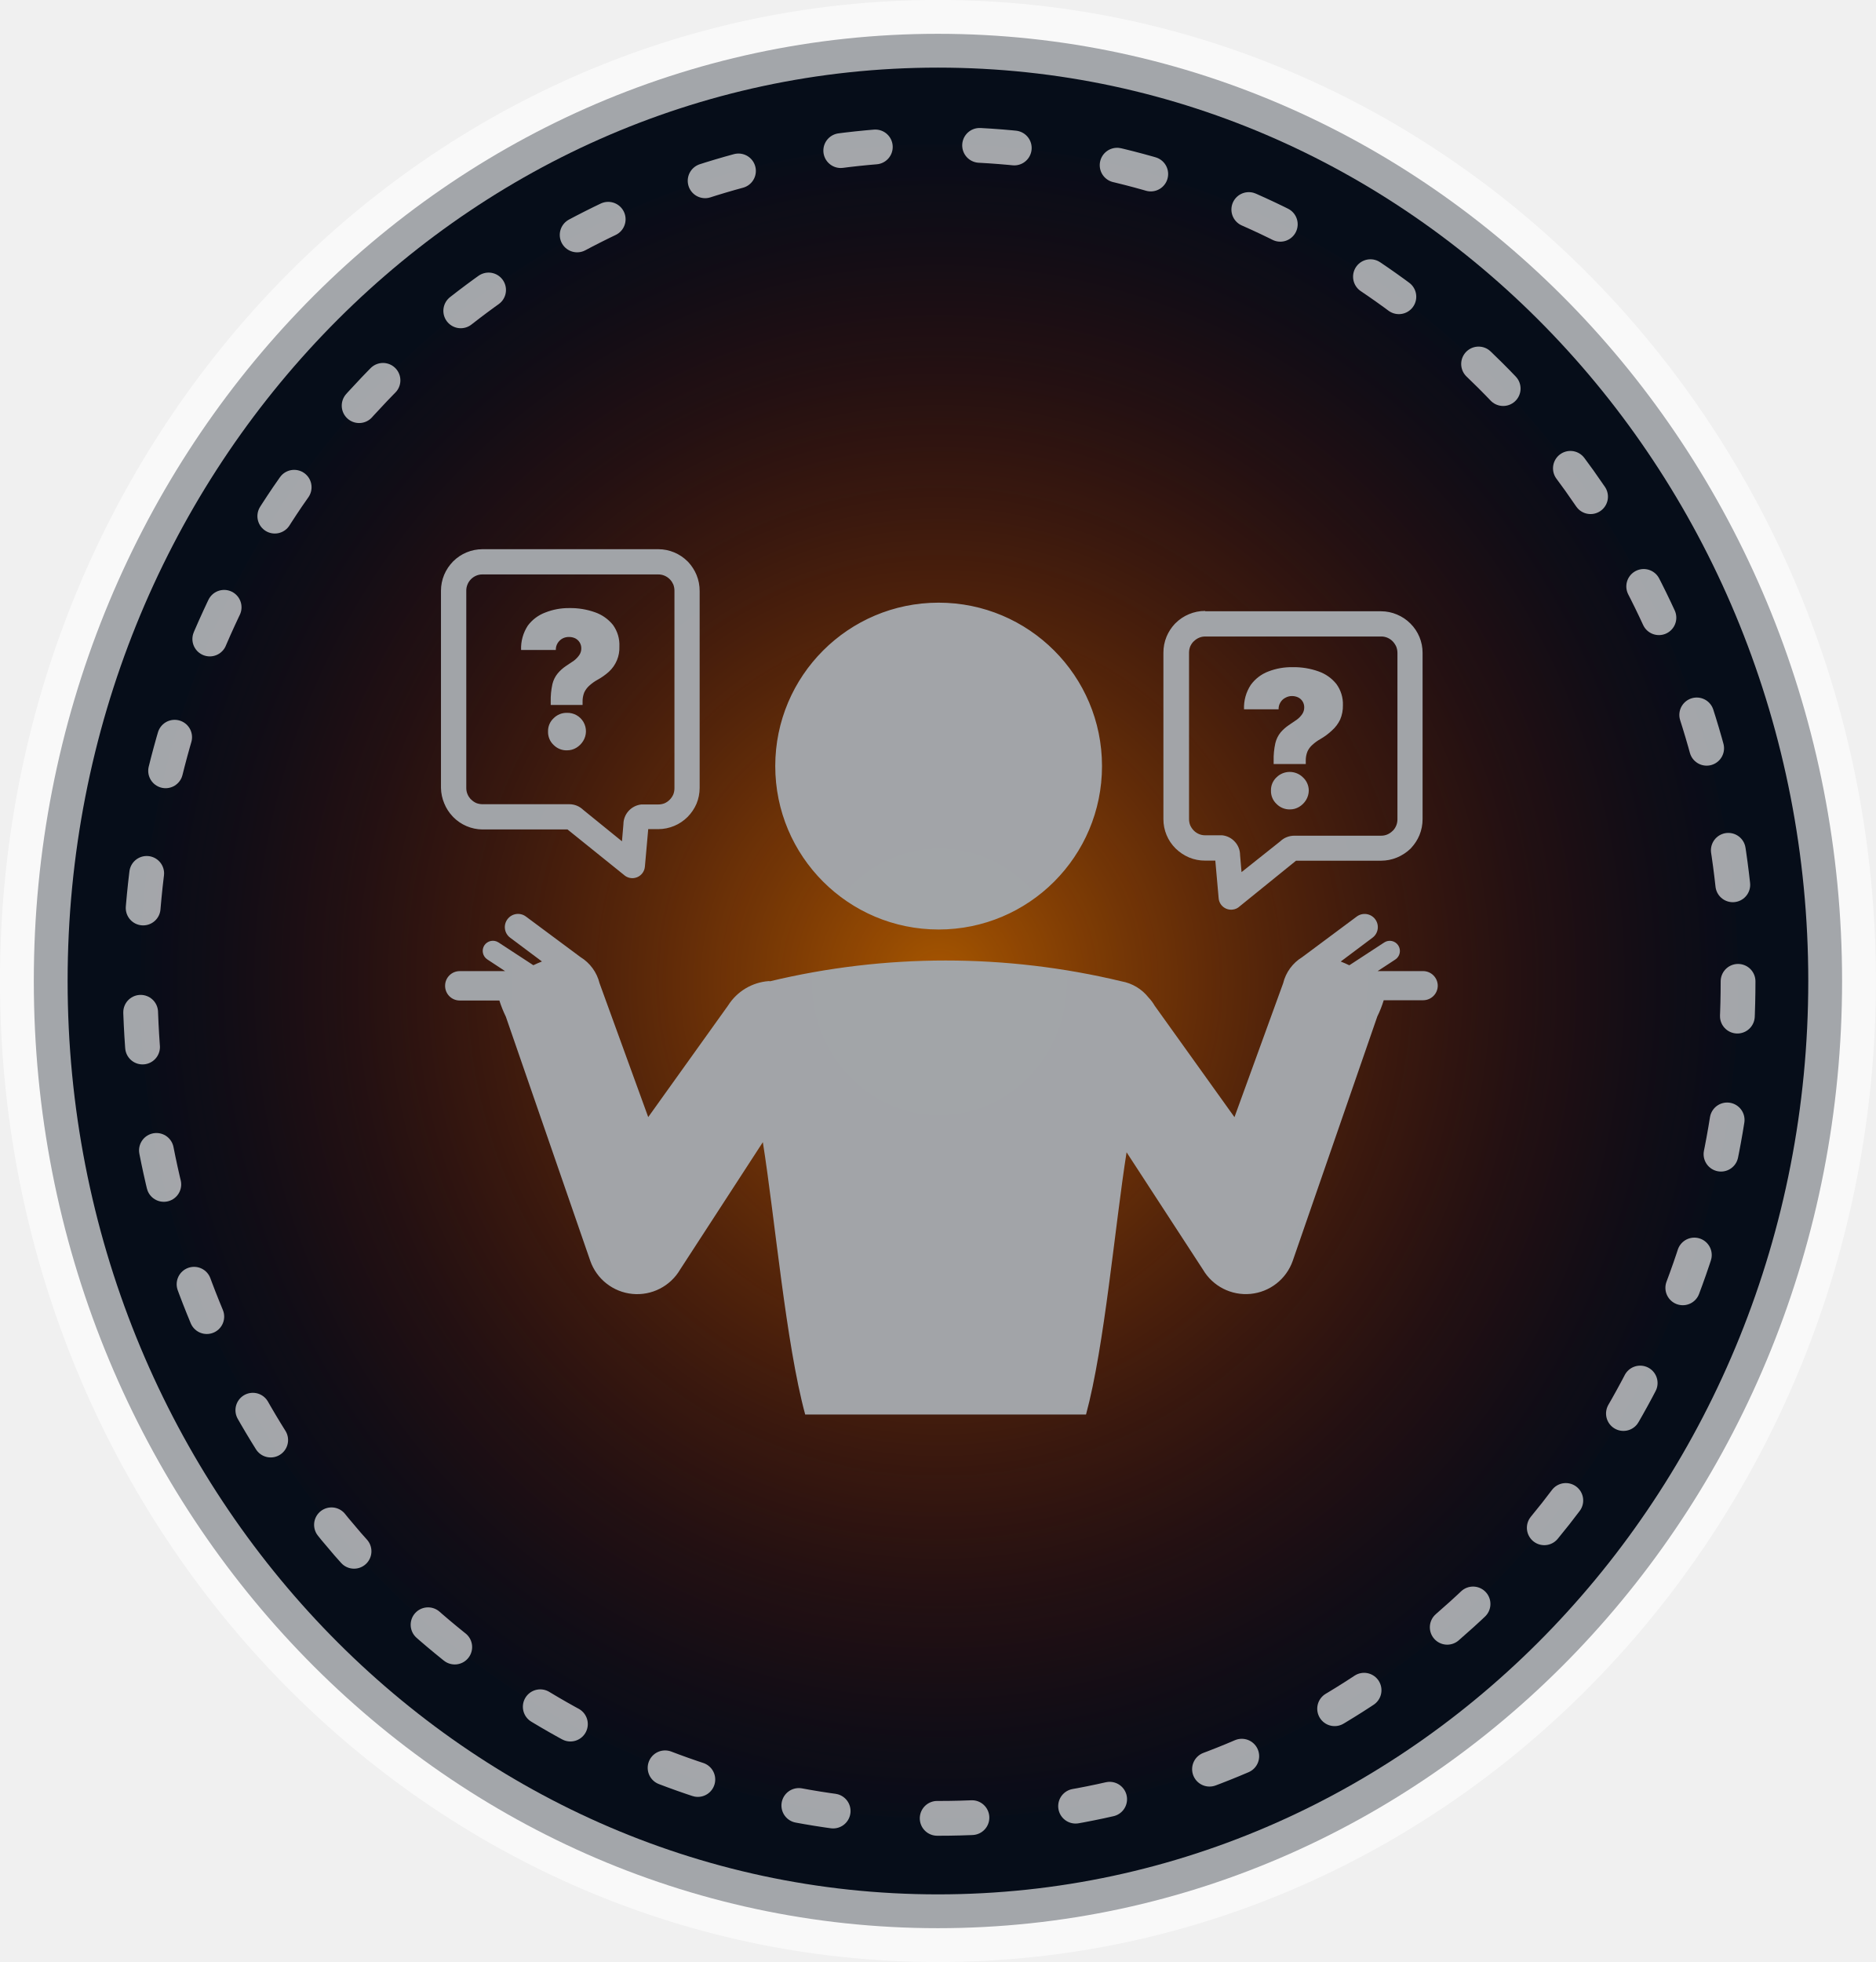
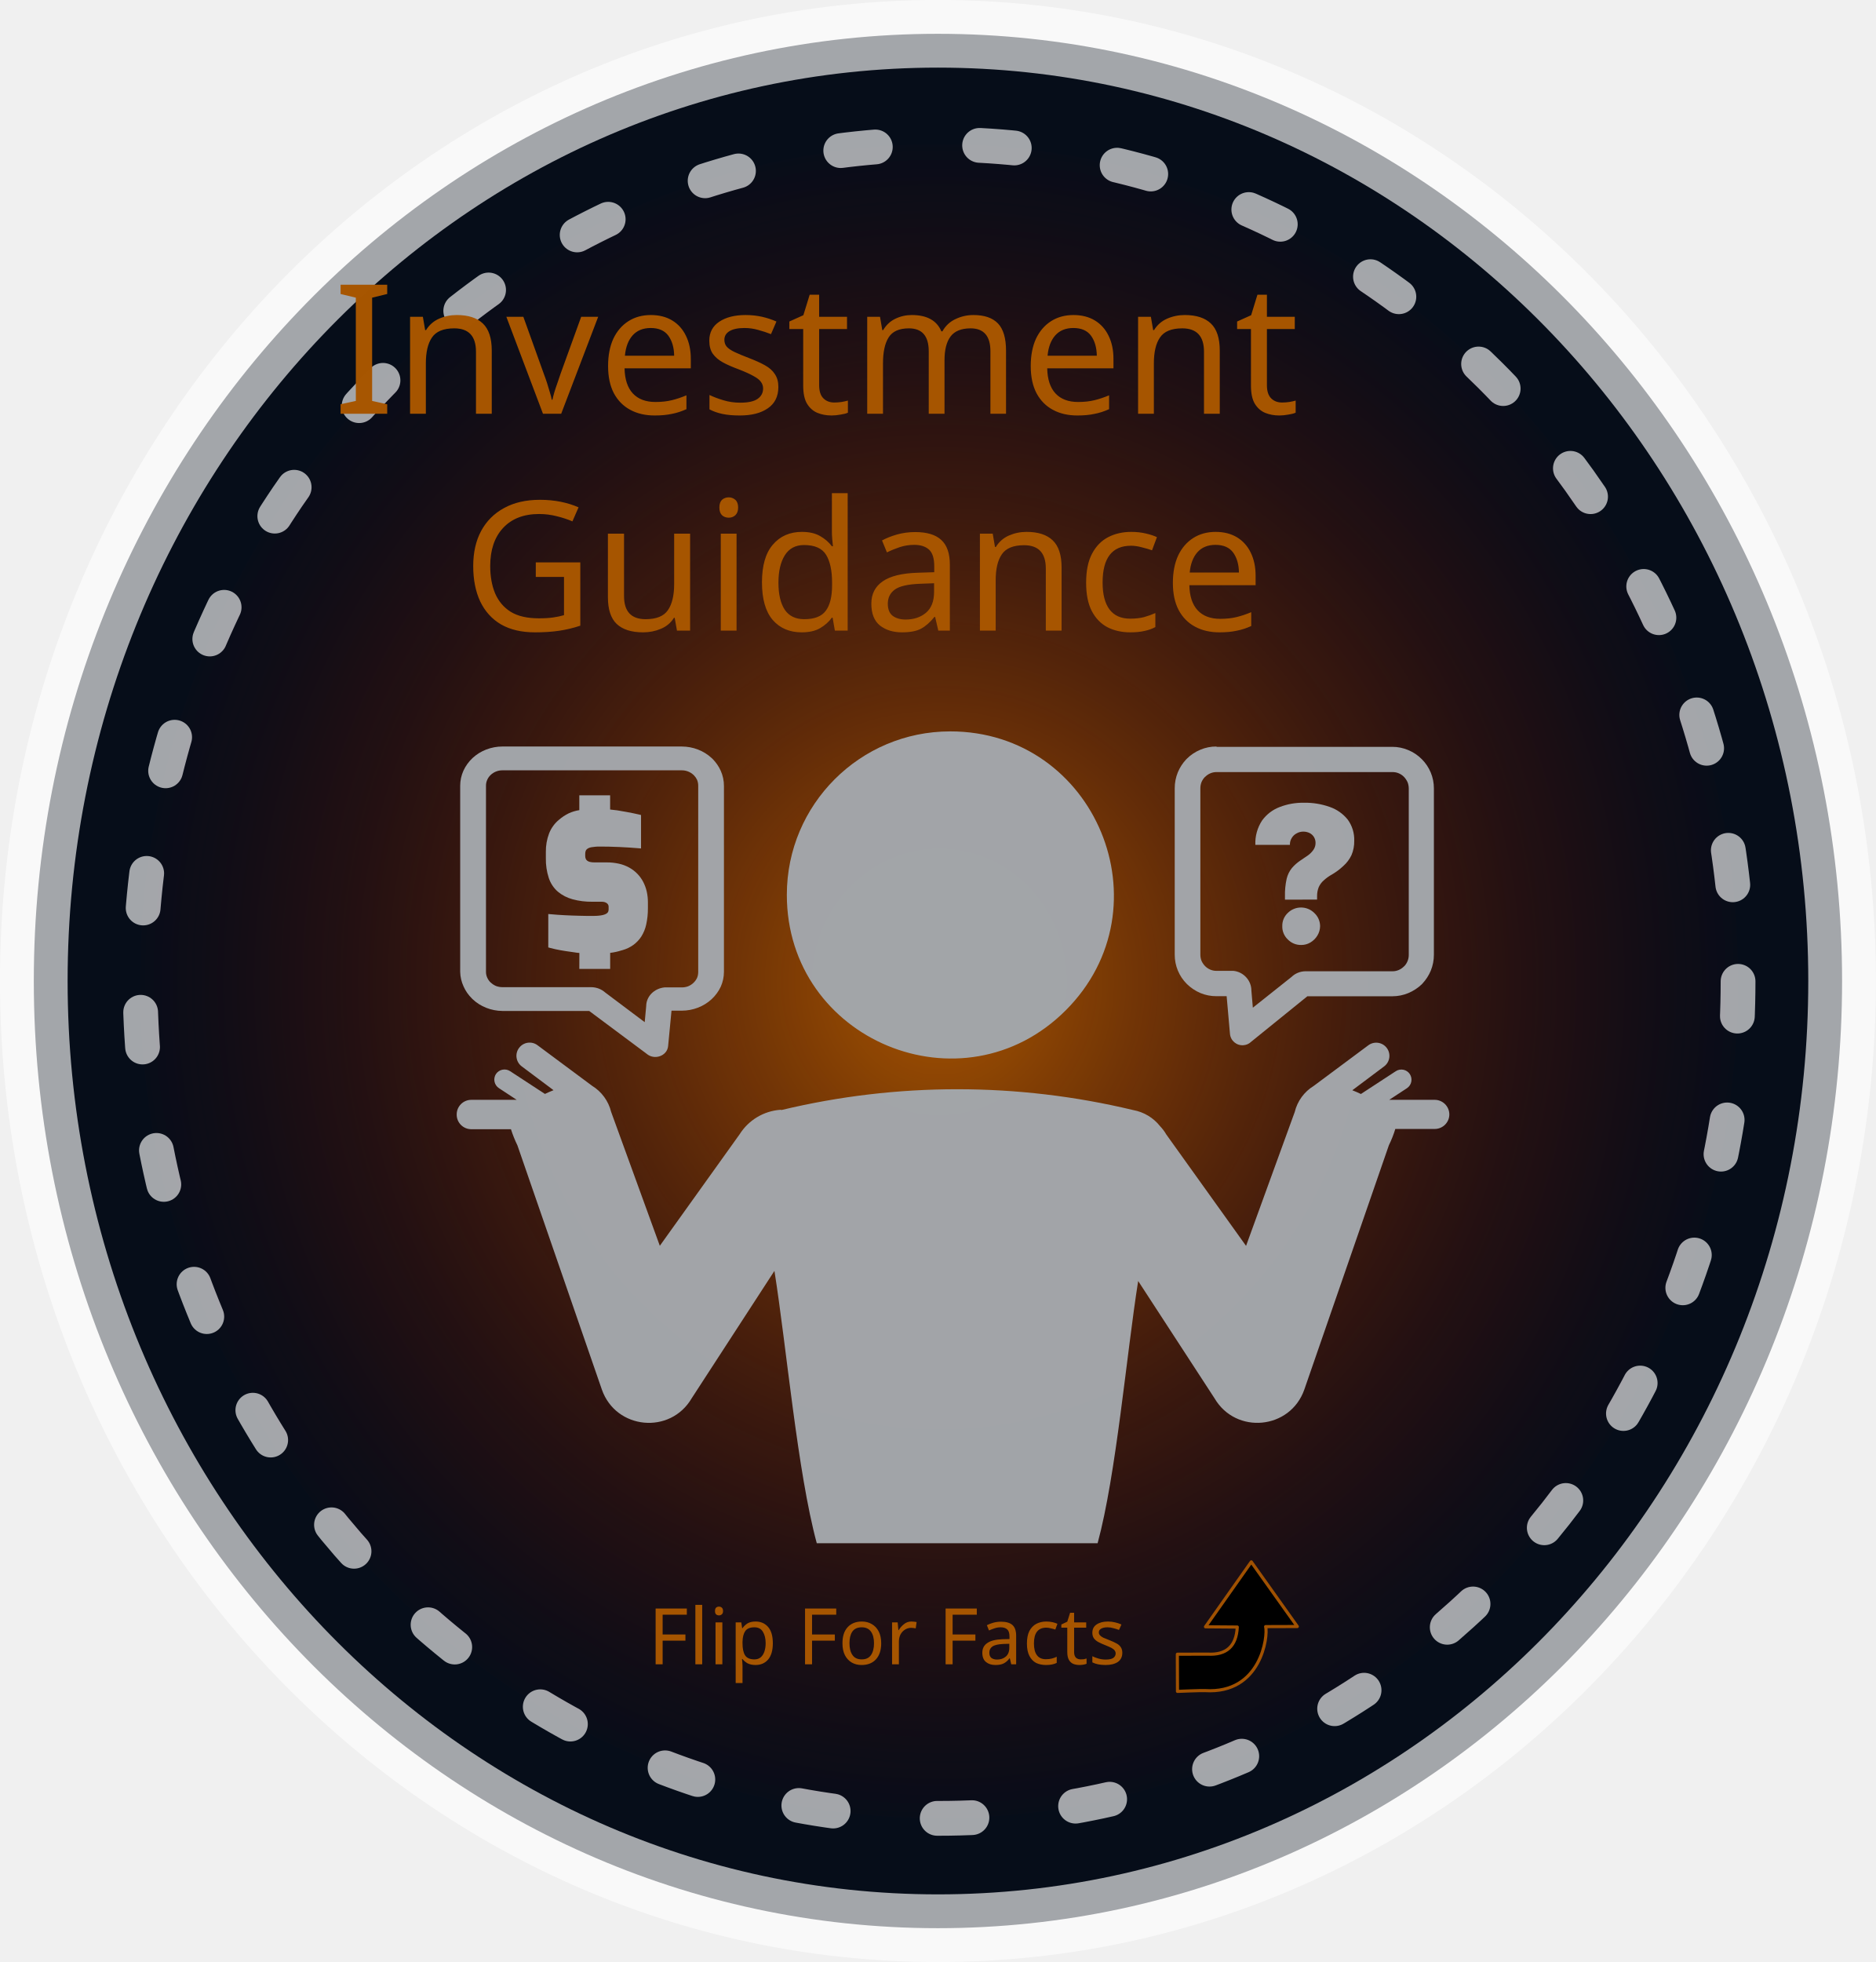
<svg xmlns="http://www.w3.org/2000/svg" xmlns:xlink="http://www.w3.org/1999/xlink" width="167.234mm" height="174.87mm" viewBox="0 0 167.234 174.87" version="1.1" id="svg1" xml:space="preserve">
  <defs id="defs1">
    <linearGradient id="linearGradient1">
      <stop style="stop-color:#a75600;stop-opacity:1;" offset="0" id="stop1" />
      <stop style="stop-color:#5b0202;stop-opacity:0;" offset="1" id="stop2" />
    </linearGradient>
    <radialGradient xlink:href="#linearGradient1" id="radialGradient2" cx="208.788" cy="142.072" fx="208.788" fy="142.072" r="36.208" gradientTransform="matrix(1,0,0,1.046042,0,-6.54121)" gradientUnits="userSpaceOnUse" />
    <style id="style1">.cls-1{fill-rule:evenodd;}</style>
  </defs>
  <g id="g21-1" transform="matrix(2.00937,0,0,2.00937,-335.788,-197.9622)" style="stroke:#ffffff;stroke-opacity:0.63">
    <ellipse style="fill:#010814;fill-opacity:0.976;stroke:#ffffff;stroke-width:3;stroke-linecap:round;stroke-linejoin:round;stroke-dasharray:none;stroke-opacity:0.63" id="path19-8-8" cx="208.725" cy="142.033" rx="40.114" ry="42.014" />
    <ellipse style="fill:url(#radialGradient2);fill-opacity:1;stroke:#ffffff;stroke-width:1.543;stroke-linecap:round;stroke-linejoin:round;stroke-dasharray:1.543, 4.63;stroke-dashoffset:0;stroke-opacity:0.63" id="path19-9" cx="208.776" cy="142.048" rx="35.448" ry="37.127" />
  </g>
-   <path class="cls-1" d="m 68.623,87.465 a 67.161,67.161 0 0 1 31.364,0 3.949,3.949 0 0 1 2.408,1.446 3.732,3.732 0 0 1 0.542,0.723 l 7.116,9.936 4.339,-11.932 a 3.768,3.768 0 0 1 1.699,-2.329 v 0 l 4.86,-3.616 a 1.179,1.179 0 0 1 1.649,0.239 v 0 a 1.172,1.172 0 0 1 -0.239,1.642 l -2.835,2.126 c 0.253,0.101 0.513,0.21 0.767,0.333 l 3.11,-2.032 a 0.904,0.904 0 0 1 1.251,0.26 v 0 a 0.911,0.911 0 0 1 -0.26,1.258 l -1.577,1.034 h 4.057 a 1.309,1.309 0 0 1 1.302,1.302 v 0 a 1.302,1.302 0 0 1 -1.302,1.294 h -3.515 a 9.662,9.662 0 0 1 -0.571,1.446 l -7.543,21.789 v 0 a 4.433,4.433 0 0 1 -8.005,0.767 l -6.805,-10.45 c -1.041,6.566 -1.96,17.277 -3.616,23.373 H 71.783 C 70.062,119.726 69.093,108.64 68.008,101.799 l -7.376,11.354 a 4.433,4.433 0 0 1 -8.006,-0.767 v 0 l -7.528,-21.767 a 10.508,10.508 0 0 1 -0.579,-1.446 h -3.544 a 1.302,1.302 0 0 1 -1.294,-1.316 v 0 a 1.302,1.302 0 0 1 1.294,-1.302 h 4.057 l -1.584,-1.041 a 0.911,0.911 0 0 1 -0.268,-1.258 v 0 a 0.918,0.918 0 0 1 1.258,-0.26 l 3.11,2.032 c 0.253,-0.123 0.513,-0.231 0.767,-0.333 l -2.842,-2.126 a 1.172,1.172 0 0 1 -0.231,-1.642 v 0 a 1.172,1.172 0 0 1 1.642,-0.239 l 4.867,3.616 v 0 a 3.789,3.789 0 0 1 1.699,2.329 l 4.339,11.932 7.123,-9.951 a 4.693,4.693 0 0 1 3.616,-2.17 h 0.072 z M 49.097,62.834 v -0.282 a 6.566,6.566 0 0 1 0.152,-1.584 2.379,2.379 0 0 1 0.47,-0.947 3.507,3.507 0 0 1 0.723,-0.651 c 0.253,-0.166 0.485,-0.325 0.723,-0.485 a 2.17,2.17 0 0 0 0.477,-0.499 1.012,1.012 0 0 0 0.181,-0.6 0.976,0.976 0 0 0 -0.145,-0.528 0.991,0.991 0 0 0 -0.391,-0.362 1.251,1.251 0 0 0 -0.55,-0.123 1.186,1.186 0 0 0 -0.579,0.13 1.157,1.157 0 0 0 -0.441,0.412 1.106,1.106 0 0 0 -0.166,0.615 h -3.095 a 3.681,3.681 0 0 1 0.6,-2.17 3.442,3.442 0 0 1 1.569,-1.172 5.655,5.655 0 0 1 2.133,-0.391 6.509,6.509 0 0 1 2.292,0.376 3.572,3.572 0 0 1 1.598,1.128 3.037,3.037 0 0 1 0.571,1.924 2.893,2.893 0 0 1 -0.94,2.249 5.402,5.402 0 0 1 -1.027,0.723 3.804,3.804 0 0 0 -0.723,0.521 1.895,1.895 0 0 0 -0.448,0.607 2.17,2.17 0 0 0 -0.145,0.824 v 0.282 z m 1.446,4.043 a 1.62,1.62 0 0 1 -1.193,-0.485 1.569,1.569 0 0 1 -0.492,-1.193 1.555,1.555 0 0 1 0.492,-1.179 1.62,1.62 0 0 1 1.193,-0.485 1.642,1.642 0 0 1 1.446,2.509 1.83,1.83 0 0 1 -0.615,0.607 1.569,1.569 0 0 1 -0.824,0.224 z M 43.579,48.949 h 15.107 a 3.703,3.703 0 0 1 2.611,1.085 l 0.072,0.072 a 3.876,3.876 0 0 1 0.723,1.128 3.717,3.717 0 0 1 0.282,1.446 V 70.232 A 3.717,3.717 0 0 1 62.092,71.642 3.84,3.84 0 0 1 61.297,72.814 v 0 a 3.703,3.703 0 0 1 -2.611,1.085 h -0.897 l -0.296,3.341 a 1.121,1.121 0 0 1 -1.887,0.723 l -5.012,-4.035 h -7.586 a 3.703,3.703 0 0 1 -2.611,-1.114 l -0.065,-0.072 a 3.666,3.666 0 0 1 -0.723,-1.128 3.717,3.717 0 0 1 -0.296,-1.381 V 52.645 a 3.717,3.717 0 0 1 0.282,-1.41 3.84,3.84 0 0 1 0.803,-1.2 v 0 a 3.703,3.703 0 0 1 2.611,-1.085 z m 15.107,2.249 H 43.008 a 1.381,1.381 0 0 0 -0.55,0.108 1.446,1.446 0 0 0 -0.47,0.318 v 0 a 1.403,1.403 0 0 0 -0.311,0.47 1.381,1.381 0 0 0 -0.108,0.55 v 17.588 a 1.381,1.381 0 0 0 0.108,0.55 1.519,1.519 0 0 0 0.268,0.427 l 0.051,0.043 a 1.483,1.483 0 0 0 0.47,0.325 1.519,1.519 0 0 0 0.55,0.101 h 7.745 a 1.808,1.808 0 0 1 0.68,0.137 1.866,1.866 0 0 1 0.557,0.369 l 3.45,2.799 0.13,-1.519 a 1.779,1.779 0 0 1 0.441,-1.164 1.808,1.808 0 0 1 1.157,-0.6 h 0.174 1.338 a 1.519,1.519 0 0 0 0.55,-0.101 1.483,1.483 0 0 0 0.47,-0.325 v 0 a 1.54,1.54 0 0 0 0.318,-0.47 1.519,1.519 0 0 0 0.101,-0.55 V 52.645 a 1.519,1.519 0 0 0 -0.101,-0.55 1.54,1.54 0 0 0 -0.275,-0.427 l -0.043,-0.043 a 1.446,1.446 0 0 0 -0.47,-0.318 1.381,1.381 0 0 0 -0.55,-0.108 z m 54.86,16.901 v -0.289 a 6.509,6.509 0 0 1 0.152,-1.577 2.408,2.408 0 0 1 0.47,-0.955 3.695,3.695 0 0 1 0.723,-0.644 c 0.253,-0.166 0.485,-0.333 0.723,-0.492 a 2.032,2.032 0 0 0 0.477,-0.492 1.049,1.049 0 0 0 0.181,-0.6 1.005,1.005 0 0 0 -0.145,-0.535 0.976,0.976 0 0 0 -0.391,-0.354 1.251,1.251 0 0 0 -0.55,-0.123 1.164,1.164 0 0 0 -0.593,0.152 1.056,1.056 0 0 0 -0.441,0.412 1.092,1.092 0 0 0 -0.166,0.615 h -3.081 a 3.681,3.681 0 0 1 0.6,-2.17 3.442,3.442 0 0 1 1.569,-1.2 5.72,5.72 0 0 1 2.17,-0.383 6.509,6.509 0 0 1 2.3,0.376 3.522,3.522 0 0 1 1.598,1.128 3.023,3.023 0 0 1 0.579,1.887 3.088,3.088 0 0 1 -0.246,1.28 3.03,3.03 0 0 1 -0.723,0.962 5.424,5.424 0 0 1 -1.027,0.767 3.804,3.804 0 0 0 -0.723,0.521 1.75,1.75 0 0 0 -0.448,0.607 2.119,2.119 0 0 0 -0.145,0.817 v 0.289 z m 1.446,4.043 a 1.627,1.627 0 0 1 -1.193,-0.492 1.569,1.569 0 0 1 -0.492,-1.193 1.548,1.548 0 0 1 0.492,-1.172 1.678,1.678 0 0 1 2.358,0 1.605,1.605 0 0 1 0.521,1.172 1.656,1.656 0 0 1 -0.246,0.853 1.83,1.83 0 0 1 -0.615,0.607 1.569,1.569 0 0 1 -0.824,0.224 z m 7.543,-15.411 h -15.085 a 1.381,1.381 0 0 0 -0.55,0.108 1.446,1.446 0 0 0 -0.47,0.318 l -0.051,0.043 a 1.54,1.54 0 0 0 -0.275,0.427 1.526,1.526 0 0 0 -0.101,0.557 v 14.811 a 1.526,1.526 0 0 0 0.101,0.557 1.634,1.634 0 0 0 0.318,0.47 v 0 a 1.446,1.446 0 0 0 0.47,0.318 1.381,1.381 0 0 0 0.55,0.108 h 1.338 0.174 a 1.779,1.779 0 0 1 1.157,0.6 1.743,1.743 0 0 1 0.441,1.157 l 0.13,1.526 3.457,-2.748 a 1.721,1.721 0 0 1 0.557,-0.362 1.837,1.837 0 0 1 0.68,-0.137 h 7.752 a 1.381,1.381 0 0 0 0.55,-0.108 1.446,1.446 0 0 0 0.47,-0.318 l 0.051,-0.043 a 1.446,1.446 0 0 0 0.383,-0.984 V 58.184 a 1.526,1.526 0 0 0 -0.109,-0.557 1.736,1.736 0 0 0 -0.318,-0.47 v 0 a 1.446,1.446 0 0 0 -0.47,-0.318 1.381,1.381 0 0 0 -0.55,-0.108 z m -15.085,-2.249 h 15.678 a 3.616,3.616 0 0 1 1.41,0.289 3.681,3.681 0 0 1 1.2,0.803 v 0 a 3.666,3.666 0 0 1 1.085,2.611 v 14.811 a 3.724,3.724 0 0 1 -0.282,1.446 3.84,3.84 0 0 1 -0.723,1.121 l -0.072,0.08 a 3.927,3.927 0 0 1 -1.208,0.788 3.717,3.717 0 0 1 -1.41,0.282 h -7.586 l -5.012,4.057 a 1.078,1.078 0 0 1 -0.673,0.304 1.114,1.114 0 0 1 -1.215,-1.027 l -0.296,-3.341 h -0.897 a 3.717,3.717 0 0 1 -1.446,-0.282 3.927,3.927 0 0 1 -1.2,-0.803 v 0 a 3.666,3.666 0 0 1 -1.085,-2.611 V 58.184 a 3.724,3.724 0 0 1 0.282,-1.446 3.84,3.84 0 0 1 0.723,-1.121 l 0.072,-0.072 a 3.681,3.681 0 0 1 1.2,-0.803 3.616,3.616 0 0 1 1.446,-0.289 z M 83.672,53.715 A 14.565,14.565 0 1 1 69.114,68.272 14.565,14.565 0 0 1 83.672,53.715 Z" id="path1" style="fill:#a2a5a9;fill-opacity:0.992;stroke-width:0.723" />
+   <text xml:space="preserve" style="font-style:normal;font-variant:normal;font-weight:normal;font-stretch:normal;font-size:16.108px;line-height:1.2;font-family:'Poiret One';-inkscape-font-specification:'Poiret One';text-align:center;letter-spacing:0px;word-spacing:0px;writing-mode:lr-tb;direction:ltr;text-anchor:middle;fill:#a75600;fill-opacity:0.992;stroke-width:1.532;stroke-linecap:round;stroke-linejoin:round;stroke-dasharray:1.532, 4.596" x="83.261" y="36.877" id="text4">
+     <tspan style="font-style:normal;font-variant:normal;font-weight:normal;font-stretch:normal;font-size:16.108px;font-family:'Poiret One';-inkscape-font-specification:'Poiret One, Normal';font-variant-ligatures:normal;font-variant-caps:normal;font-variant-numeric:normal;font-variant-east-asian:normal;fill:#a75600;fill-opacity:0.992;stroke-width:1.532" x="83.261" y="36.877" id="tspan1">Investment</tspan>
+     <tspan style="font-style:normal;font-variant:normal;font-weight:normal;font-stretch:normal;font-size:16.108px;font-family:'Poiret One';-inkscape-font-specification:'Poiret One, Normal';font-variant-ligatures:normal;font-variant-caps:normal;font-variant-numeric:normal;font-variant-east-asian:normal;fill:#a75600;fill-opacity:0.992;stroke-width:1.532" x="83.261" y="56.206" id="tspan2">Guidance</tspan>
+   </text>
+   <path class="cls-1" d="m 69.656,98.938 c 10.308,-2.475 21.056,-2.475 31.364,0 0.953,0.171 1.81,0.685 2.408,1.446 0.209,0.218 0.392,0.461 0.542,0.723 l 7.116,9.936 4.339,-11.932 c 0.235,-0.971 0.847,-1.808 1.699,-2.329 v 0 l 4.86,-3.616 c 0.521,-0.389 1.259,-0.282 1.649,0.239 v 0 c 0.388,0.519 0.281,1.255 -0.239,1.642 l -2.835,2.126 c 0.253,0.101 0.513,0.21 0.767,0.333 l 3.11,-2.032 c 0.417,-0.273 0.977,-0.157 1.251,0.26 v 0 c 0.274,0.42 0.158,0.982 -0.26,1.258 l -1.577,1.034 h 4.057 c 0.717,0.004 1.298,0.584 1.302,1.302 v 0 c -0.004,0.716 -0.586,1.294 -1.302,1.294 h -3.515 c -0.151,0.497 -0.342,0.98 -0.571,1.446 l -7.543,21.789 v 0 c -1.255,3.558 -6.098,4.022 -8.005,0.767 l -6.805,-10.45 c -1.041,6.566 -1.96,17.277 -3.616,23.373 H 72.816 C 71.095,131.198 70.126,120.112 69.041,113.271 l -7.376,11.354 c -1.907,3.255 -6.751,2.792 -8.006,-0.767 v 0 l -7.528,-21.767 c -0.228,-0.467 -0.422,-0.951 -0.579,-1.446 h -3.544 c -0.722,-0.004 -1.303,-0.594 -1.294,-1.316 v 0 c -7e-6,-0.716 0.578,-1.298 1.294,-1.302 h 4.057 l -1.584,-1.041 c -0.421,-0.274 -0.54,-0.837 -0.268,-1.258 v 0 c 0.279,-0.415 0.838,-0.53 1.258,-0.26 l 3.11,2.032 c 0.253,-0.123 0.513,-0.231 0.767,-0.333 L 46.507,95.04 C 45.99,94.65 45.886,93.915 46.276,93.398 v 0 c 0.387,-0.52 1.123,-0.627 1.642,-0.239 l 4.867,3.616 v 0 c 0.851,0.522 1.462,1.359 1.699,2.329 l 4.339,11.932 7.123,-9.951 c 0.794,-1.254 2.135,-2.059 3.616,-2.17 h 0.072 z M 84.705,65.187 c 12.98,-0.006 19.483,15.686 10.305,24.863 -9.177,9.177 -24.869,2.675 -24.863,-10.305 0.004,-8.038 6.519,-14.553 14.557,-14.557 z" id="path1" style="fill:#a2a5a9;fill-opacity:0.992;stroke-width:0.723" />
+   <g id="layer1">
+     <path d="m 45.376,66.536 h 15.403 c 0.999,0.002 1.956,0.37 2.662,1.024 l 0.074,0.068 c 0.311,0.313 0.56,0.673 0.737,1.065 0.193,0.433 0.291,0.897 0.288,1.365 v 16.562 c -0.001,0.457 -0.099,0.909 -0.288,1.331 -0.194,0.412 -0.469,0.787 -0.811,1.105 v 0 c -0.706,0.654 -1.663,1.022 -2.662,1.024 h -0.914 l -0.302,3.153 c -0.078,0.885 -1.228,1.292 -1.924,0.682 L 52.528,90.105 h -7.735 c -1.003,-0.009 -1.961,-0.387 -2.662,-1.051 l -0.066,-0.068 C 41.751,88.676 41.501,88.315 41.328,87.922 41.138,87.509 41.035,87.067 41.026,86.618 V 70.023 c 0.001,-0.457 0.099,-0.909 0.288,-1.331 0.193,-0.422 0.471,-0.806 0.818,-1.133 v 0 c 0.706,-0.654 1.663,-1.022 2.662,-1.024 z m 15.403,2.122 H 44.793 c -0.192,-0.002 -0.383,0.033 -0.56,0.102 -0.18,0.07 -0.343,0.172 -0.479,0.3 v 0 c -0.137,0.126 -0.245,0.277 -0.317,0.444 -0.075,0.164 -0.112,0.341 -0.111,0.519 v 16.596 c -0.002,0.178 0.036,0.355 0.111,0.519 0.066,0.147 0.158,0.283 0.273,0.403 l 0.052,0.041 c 0.137,0.13 0.299,0.234 0.479,0.307 0.179,0.064 0.369,0.096 0.56,0.096 h 7.897 c 0.238,0.001 0.473,0.045 0.693,0.13 0.21,0.083 0.403,0.201 0.568,0.348 l 3.517,2.641 0.133,-1.433 c 0.002,-0.404 0.162,-0.795 0.45,-1.099 0.303,-0.318 0.724,-0.52 1.18,-0.566 h 0.177 1.364 c 0.192,5.13e-4 0.382,-0.032 0.56,-0.096 0.18,-0.073 0.343,-0.177 0.479,-0.307 v 0 c 0.137,-0.128 0.247,-0.278 0.324,-0.444 0.069,-0.165 0.104,-0.341 0.103,-0.519 V 70.023 c 5.53e-4,-0.177 -0.034,-0.353 -0.103,-0.519 -0.069,-0.148 -0.163,-0.284 -0.28,-0.403 l -0.044,-0.041 C 61.682,68.932 61.519,68.83 61.339,68.76 61.162,68.691 60.971,68.656 60.779,68.658 Z" style="fill:#a2a5a9;fill-opacity:0.992;fill-rule:evenodd;stroke-width:0.709" id="path1-5" />
+     <path d="m 51.651,84.936 a 4.101,4.101 0 0 1 -0.439,-0.054 l -0.771,-0.111 -0.476,-0.079 c -0.154,-0.028 -0.308,-0.058 -0.461,-0.092 -0.152,-0.034 -0.311,-0.073 -0.444,-0.108 l -0.181,-0.049 v -2.978 l 0.842,0.069 0.618,0.037 0.648,0.029 0.657,0.02 0.638,0.013 h 0.594 c 0.18,0 0.337,0 0.473,-0.018 a 2.868,2.868 0 0 0 0.378,-0.057 1.191,1.191 0 0 0 0.263,-0.089 0.585,0.585 0 0 0 0.159,-0.108 0.34,0.34 0 0 0 0.079,-0.126 0.563,0.563 0 0 0 0.03,-0.195 v -0.193 a 0.389,0.389 0 0 0 -0.151,-0.342 0.692,0.692 0 0 0 -0.205,-0.101 0.881,0.881 0 0 0 -0.252,-0.034 h -0.869 a 6.275,6.275 0 0 1 -1.74,-0.22 3.462,3.462 0 0 1 -1.307,-0.675 2.77,2.77 0 0 1 -0.81,-1.224 5.338,5.338 0 0 1 -0.261,-1.765 v -0.54 a 4.48,4.48 0 0 1 0.288,-1.664 3.003,3.003 0 0 1 0.881,-1.217 4.062,4.062 0 0 1 0.871,-0.575 3.562,3.562 0 0 1 0.943,-0.283 v -1.323 h 2.747 v 1.268 a 11.495,11.495 0 0 1 1.25,0.18 l 0.232,0.04 c 0.193,0.034 0.384,0.071 0.574,0.111 0.19,0.04 0.35,0.074 0.514,0.113 l 0.186,0.045 v 2.981 l -0.264,-0.023 c -0.262,-0.023 -0.528,-0.043 -0.794,-0.059 -0.291,-0.019 -0.588,-0.034 -0.891,-0.048 -0.303,-0.014 -0.617,-0.024 -0.893,-0.03 -0.252,0 -0.525,-0.009 -0.811,-0.009 -0.15,0 -0.288,0 -0.414,0.015 a 3.388,3.388 0 0 0 -0.363,0.045 1.036,1.036 0 0 0 -0.252,0.079 0.607,0.607 0 0 0 -0.169,0.116 0.378,0.378 0 0 0 -0.089,0.149 0.779,0.779 0 0 0 -0.037,0.252 v 0.164 a 0.691,0.691 0 0 0 0.045,0.267 0.437,0.437 0 0 0 0.126,0.167 0.619,0.619 0 0 0 0.24,0.113 1.646,1.646 0 0 0 0.409,0.044 h 1.083 a 4.978,4.978 0 0 1 1.104,0.116 3.379,3.379 0 0 1 0.925,0.351 3.082,3.082 0 0 1 1.244,1.282 3.603,3.603 0 0 1 0.31,0.855 4.345,4.345 0 0 1 0.103,0.953 v 0.541 a 6.468,6.468 0 0 1 -0.149,1.425 3.284,3.284 0 0 1 -0.439,1.085 2.852,2.852 0 0 1 -0.718,0.755 3.088,3.088 0 0 1 -0.959,0.457 l -0.092,0.025 a 5.414,5.414 0 0 1 -1.007,0.219 v 1.429 h -2.751 z" id="path1-7" style="fill:#a2a5a9;fill-opacity:0.992;stroke-width:0.126" />
+     <text xml:space="preserve" style="font-style:normal;font-variant:normal;font-weight:normal;font-stretch:normal;font-size:6.974px;line-height:1.2;font-family:'Poiret One';-inkscape-font-specification:'Poiret One';text-align:center;letter-spacing:0px;word-spacing:0px;writing-mode:lr-tb;direction:ltr;text-anchor:middle;fill:#a75600;fill-opacity:0.992;stroke-width:0.946;stroke-linecap:round;stroke-linejoin:round;stroke-dasharray:0.946, 2.839" x="83.605" y="148.337" id="text4-4">
+       <tspan id="tspan3-8-5" style="font-style:normal;font-variant:normal;font-weight:normal;font-stretch:normal;font-size:6.974px;font-family:'Poiret One';-inkscape-font-specification:'Poiret One, Normal';font-variant-ligatures:normal;font-variant-caps:normal;font-variant-numeric:normal;font-variant-east-asian:normal;fill:#a75600;fill-opacity:0.992;stroke-width:0.946" x="83.605" y="148.337">Flip For Facts</tspan>
+     </text>
+     <path id="path2" style="fill:#000000;fill-opacity:0.992;stroke:#a05101;stroke-width:0.279;stroke-linecap:round;stroke-linejoin:round;stroke-dasharray:none;stroke-opacity:1" d="m 111.552,139.207 -4.081,5.787 2.832,0.022 c -0.08,1.706 -0.963,2.511 -2.648,2.414 l -2.692,0.008 c -0.004,-0.096 0.01,3.312 0.01,3.312 0,0 2.135,-0.089 2.456,-0.069 4.986,0.318 5.633,-4.852 5.402,-5.703 l 2.823,-0.009 z" />
+   </g>
+   <path d="m 114.555,80.182 v -0.289 c -0.014,-0.53 0.037,-1.059 0.152,-1.577 0.084,-0.349 0.244,-0.675 0.47,-0.955 0.212,-0.245 0.455,-0.462 0.723,-0.644 0.253,-0.166 0.485,-0.333 0.723,-0.492 0.186,-0.136 0.347,-0.302 0.477,-0.492 0.12,-0.177 0.183,-0.386 0.181,-0.6 0.003,-0.188 -0.047,-0.374 -0.145,-0.535 -0.095,-0.152 -0.23,-0.274 -0.391,-0.354 -0.171,-0.082 -0.359,-0.124 -0.55,-0.123 -0.208,-0.003 -0.412,0.049 -0.593,0.152 -0.184,0.092 -0.337,0.235 -0.441,0.412 -0.115,0.184 -0.173,0.398 -0.166,0.615 h -3.081 c -0.031,-0.768 0.179,-1.527 0.6,-2.17 0.395,-0.545 0.94,-0.962 1.569,-1.2 0.692,-0.267 1.428,-0.397 2.17,-0.383 0.783,-0.014 1.562,0.113 2.3,0.376 0.629,0.218 1.183,0.609 1.598,1.128 0.399,0.547 0.602,1.211 0.579,1.887 0.01,0.439 -0.074,0.876 -0.246,1.28 -0.174,0.366 -0.42,0.693 -0.723,0.962 -0.311,0.295 -0.656,0.553 -1.027,0.767 -0.261,0.145 -0.503,0.319 -0.723,0.521 -0.192,0.167 -0.345,0.375 -0.448,0.607 -0.102,0.26 -0.151,0.538 -0.145,0.817 v 0.289 z m 1.446,4.043 c -0.449,0.008 -0.88,-0.17 -1.193,-0.492 -0.327,-0.309 -0.507,-0.743 -0.492,-1.193 -0.011,-0.443 0.168,-0.869 0.492,-1.172 0.653,-0.645 1.704,-0.645 2.358,0 0.329,0.301 0.517,0.726 0.521,1.172 -0.003,0.302 -0.088,0.597 -0.246,0.853 -0.153,0.249 -0.364,0.457 -0.615,0.607 -0.249,0.15 -0.534,0.227 -0.824,0.224 z m 7.543,-15.411 h -15.085 c -0.189,-0.002 -0.376,0.035 -0.55,0.108 -0.176,0.074 -0.336,0.182 -0.47,0.318 l -0.051,0.043 c -0.115,0.126 -0.207,0.27 -0.275,0.427 -0.068,0.178 -0.103,0.367 -0.101,0.557 v 14.811 c -0.001,0.19 0.033,0.379 0.101,0.557 0.078,0.174 0.186,0.333 0.318,0.47 v 0 c 0.134,0.136 0.294,0.244 0.47,0.318 0.174,0.073 0.361,0.11 0.55,0.108 h 1.338 0.174 c 0.448,0.046 0.861,0.261 1.157,0.6 0.284,0.319 0.441,0.73 0.441,1.157 l 0.13,1.526 3.457,-2.748 c 0.16,-0.156 0.35,-0.278 0.557,-0.362 0.216,-0.089 0.447,-0.135 0.68,-0.137 h 7.752 c 0.189,0.002 0.376,-0.035 0.55,-0.108 0.176,-0.074 0.336,-0.182 0.47,-0.318 l 0.051,-0.043 c 0.247,-0.268 0.384,-0.619 0.383,-0.984 V 70.267 c -0.001,-0.191 -0.038,-0.38 -0.109,-0.557 -0.08,-0.173 -0.187,-0.332 -0.318,-0.47 v 0 c -0.134,-0.136 -0.294,-0.244 -0.47,-0.318 -0.174,-0.073 -0.361,-0.11 -0.55,-0.108 z m -15.085,-2.249 h 15.678 c 0.485,9.31e-4 0.964,0.099 1.41,0.289 0.449,0.186 0.857,0.459 1.2,0.803 v 0 c 0.696,0.69 1.087,1.63 1.085,2.611 v 14.811 c 0.003,0.496 -0.093,0.988 -0.282,1.446 -0.174,0.413 -0.419,0.792 -0.723,1.121 l -0.072,0.08 c -0.35,0.335 -0.76,0.602 -1.208,0.788 -0.447,0.185 -0.926,0.281 -1.41,0.282 h -7.586 l -5.012,4.057 c -0.181,0.177 -0.42,0.285 -0.673,0.304 -0.621,0.058 -1.169,-0.405 -1.215,-1.027 l -0.296,-3.341 h -0.897 c -0.496,0.004 -0.988,-0.092 -1.446,-0.282 -0.446,-0.191 -0.853,-0.463 -1.2,-0.803 v 0 c -0.696,-0.69 -1.087,-1.63 -1.085,-2.611 V 70.267 c -0.003,-0.496 0.093,-0.988 0.282,-1.446 0.174,-0.413 0.419,-0.792 0.723,-1.121 l 0.072,-0.072 c 0.343,-0.344 0.751,-0.617 1.2,-0.803 0.457,-0.195 0.949,-0.293 1.446,-0.289 z" style="fill:#a2a5a9;fill-opacity:0.992;fill-rule:evenodd;stroke-width:0.723" id="path1-8" />
</svg>
